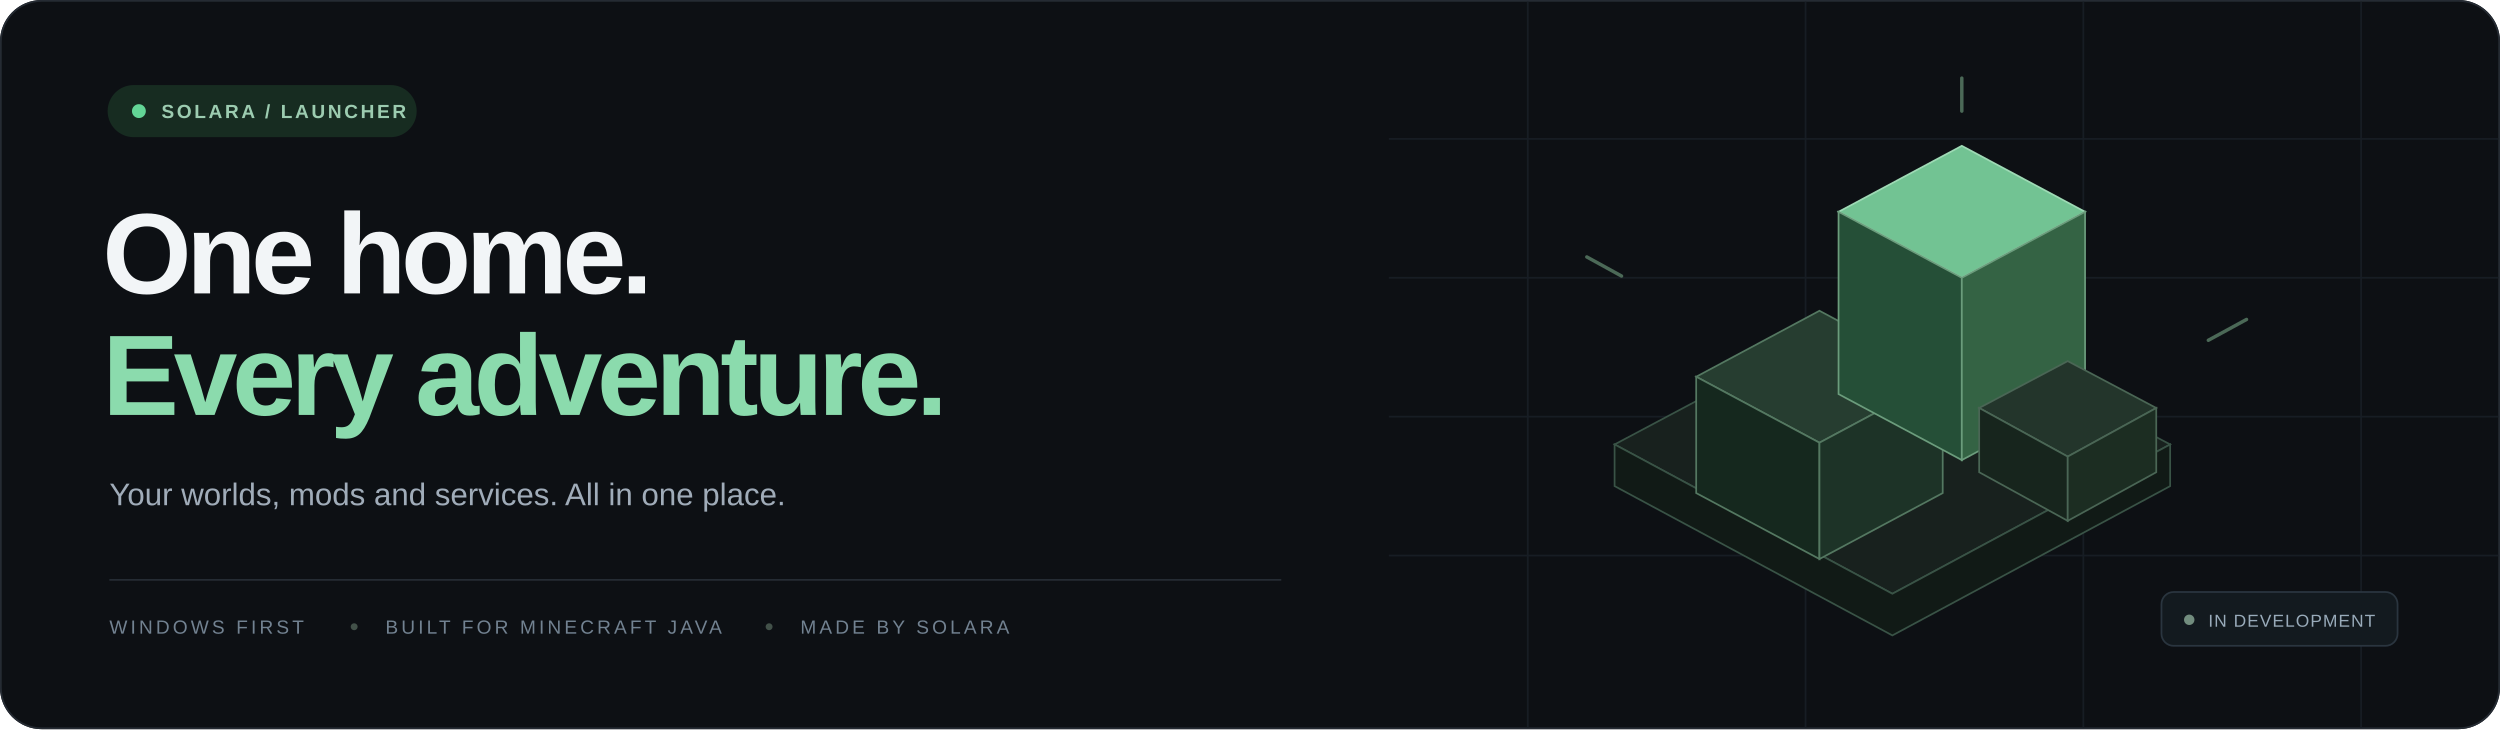
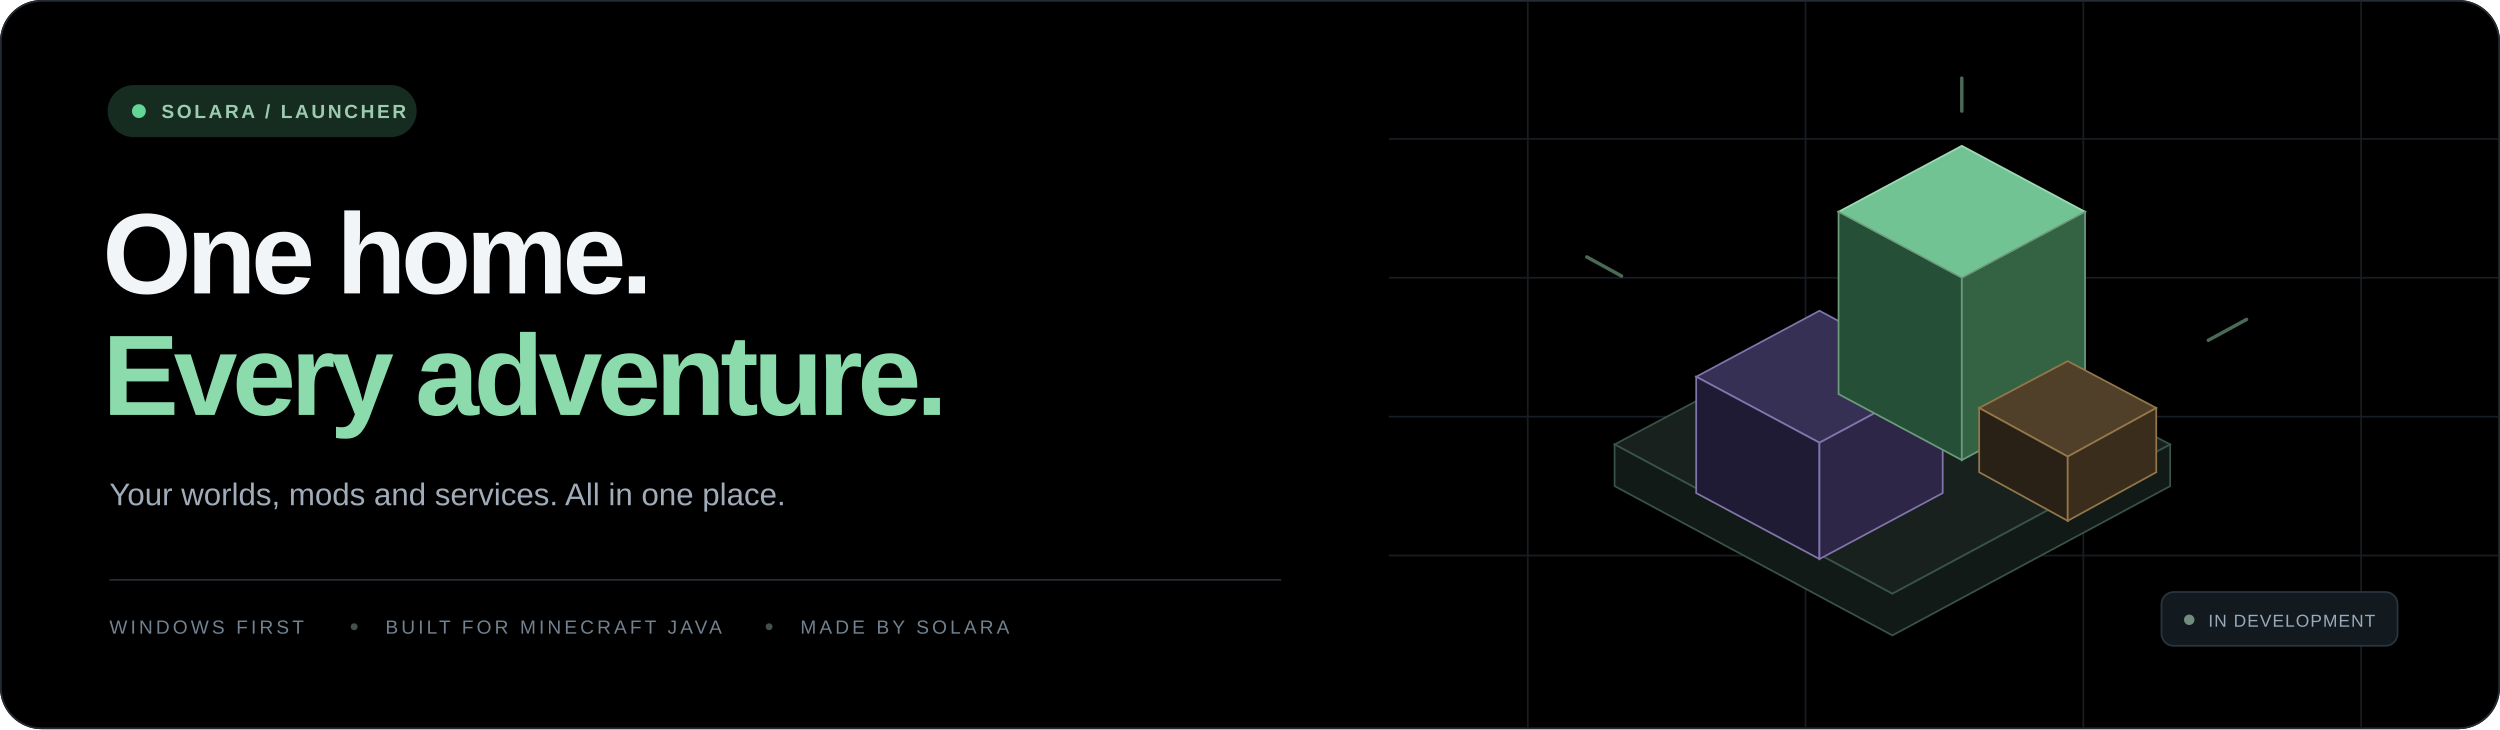
<svg xmlns="http://www.w3.org/2000/svg" width="1440" height="420" viewBox="0 0 1440 420" fill="none" role="img" aria-labelledby="title desc">
-   <rect width="1440" height="420" rx="24" fill="#0D1014" />
+   <rect width="1440" height="420" rx="24" fill="#000000" />
  <rect x=".5" y=".5" width="1439" height="419" rx="23.5" stroke="#252B33" />
  <path d="M880 1V419M1040 1V419M1200 1V419M1360 1V419M800 80H1439M800 160H1439M800 240H1439M800 320H1439" stroke="#171D24" />
  <rect x="62" y="49" width="178" height="30" rx="15" fill="#172C21" />
  <circle cx="80" cy="64" r="4" fill="#63D596" />
  <text x="93" y="68" fill="#9CCCB0" font-family="Arial, sans-serif" font-size="11" font-weight="700" letter-spacing="1.5">SOLARA / LAUNCHER</text>
  <text x="59" y="169" fill="#F2F5F7" font-family="Arial, sans-serif" font-size="66" font-weight="700" letter-spacing="-3">One home.</text>
  <text x="59" y="239" fill="#8BDBAD" font-family="Arial, sans-serif" font-size="66" font-weight="700" letter-spacing="-3">Every adventure.</text>
  <text x="63" y="291" fill="#A0ACB9" font-family="Arial, sans-serif" font-size="18">Your worlds, mods and services. All in one place.</text>
  <path d="M63 334H738" stroke="#252C34" />
  <text x="63" y="365" fill="#728291" font-family="Arial, sans-serif" font-size="11" letter-spacing="1.8">WINDOWS FIRST</text>
  <circle cx="204" cy="361" r="2" fill="#425149" />
  <text x="222" y="365" fill="#728291" font-family="Arial, sans-serif" font-size="11" letter-spacing="1.8">BUILT FOR MINECRAFT JAVA</text>
  <circle cx="443" cy="361" r="2" fill="#425149" />
  <text x="461" y="365" fill="#728291" font-family="Arial, sans-serif" font-size="11" letter-spacing="1.8">MADE BY SOLARA</text>
  <path d="M930 256L1090 171L1250 256L1090 342L930 256Z" fill="#18211E" stroke="#395346" />
  <path d="M930 256V280L1090 366L1250 280V256L1090 342L930 256Z" fill="#111A16" stroke="#395346" />
-   <path d="M977 217L1048 179L1119 217L1048 255L977 217Z" fill="#263D30" stroke="#547861" />
-   <path d="M977 217V284L1048 322V255L977 217Z" fill="#15281E" stroke="#547861" />
-   <path d="M1048 255L1119 217V284L1048 322V255Z" fill="#1D3327" stroke="#547861" />
+   <path d="M977 217L1048 179L1119 217L1048 255L977 217Z" fill="#353054" stroke="#8175AC" />
+   <path d="M977 217V284L1048 322V255L977 217Z" fill="#201B35" stroke="#8175AC" />
+   <path d="M1048 255L1119 217V284L1048 322V255Z" fill="#2D2647" stroke="#8175AC" />
  <path d="M1059 122L1130 84L1201 122L1130 160L1059 122Z" fill="#72C393" stroke="#9EDAB5" />
  <path d="M1059 122V227L1130 265V160L1059 122Z" fill="#254F37" stroke="#6B9C7C" />
  <path d="M1130 160L1201 122V227L1130 265V160Z" fill="#346344" stroke="#6B9C7C" />
-   <path d="M1140 235L1191 208L1242 235L1191 263L1140 235Z" fill="#23352B" stroke="#4A6655" />
-   <path d="M1140 235V272L1191 300V263L1140 235Z" fill="#17251D" stroke="#4A6655" />
-   <path d="M1191 263L1242 235V272L1191 300V263Z" fill="#1C2D22" stroke="#4A6655" />
+   <path d="M1140 235L1191 208L1242 235L1191 263L1140 235Z" fill="#514029" stroke="#93774A" />
+   <path d="M1140 235V272L1191 300V263L1140 235Z" fill="#2A2116" stroke="#93774A" />
+   <path d="M1191 263L1242 235V272L1191 300V263Z" fill="#3A2D1B" stroke="#93774A" />
  <path d="M1130 64V45M1272 196L1294 184M934 159L914 148" stroke="#4B6957" stroke-width="2" stroke-linecap="round" />
  <rect x="1245" y="341" width="136" height="31" rx="7" fill="#131A1F" stroke="#2A353F" />
  <circle cx="1261" cy="357" r="3" fill="#728D7E" />
  <text x="1272" y="361" fill="#99ABBA" font-family="Arial, sans-serif" font-size="10" letter-spacing=".6">IN DEVELOPMENT</text>
</svg>
